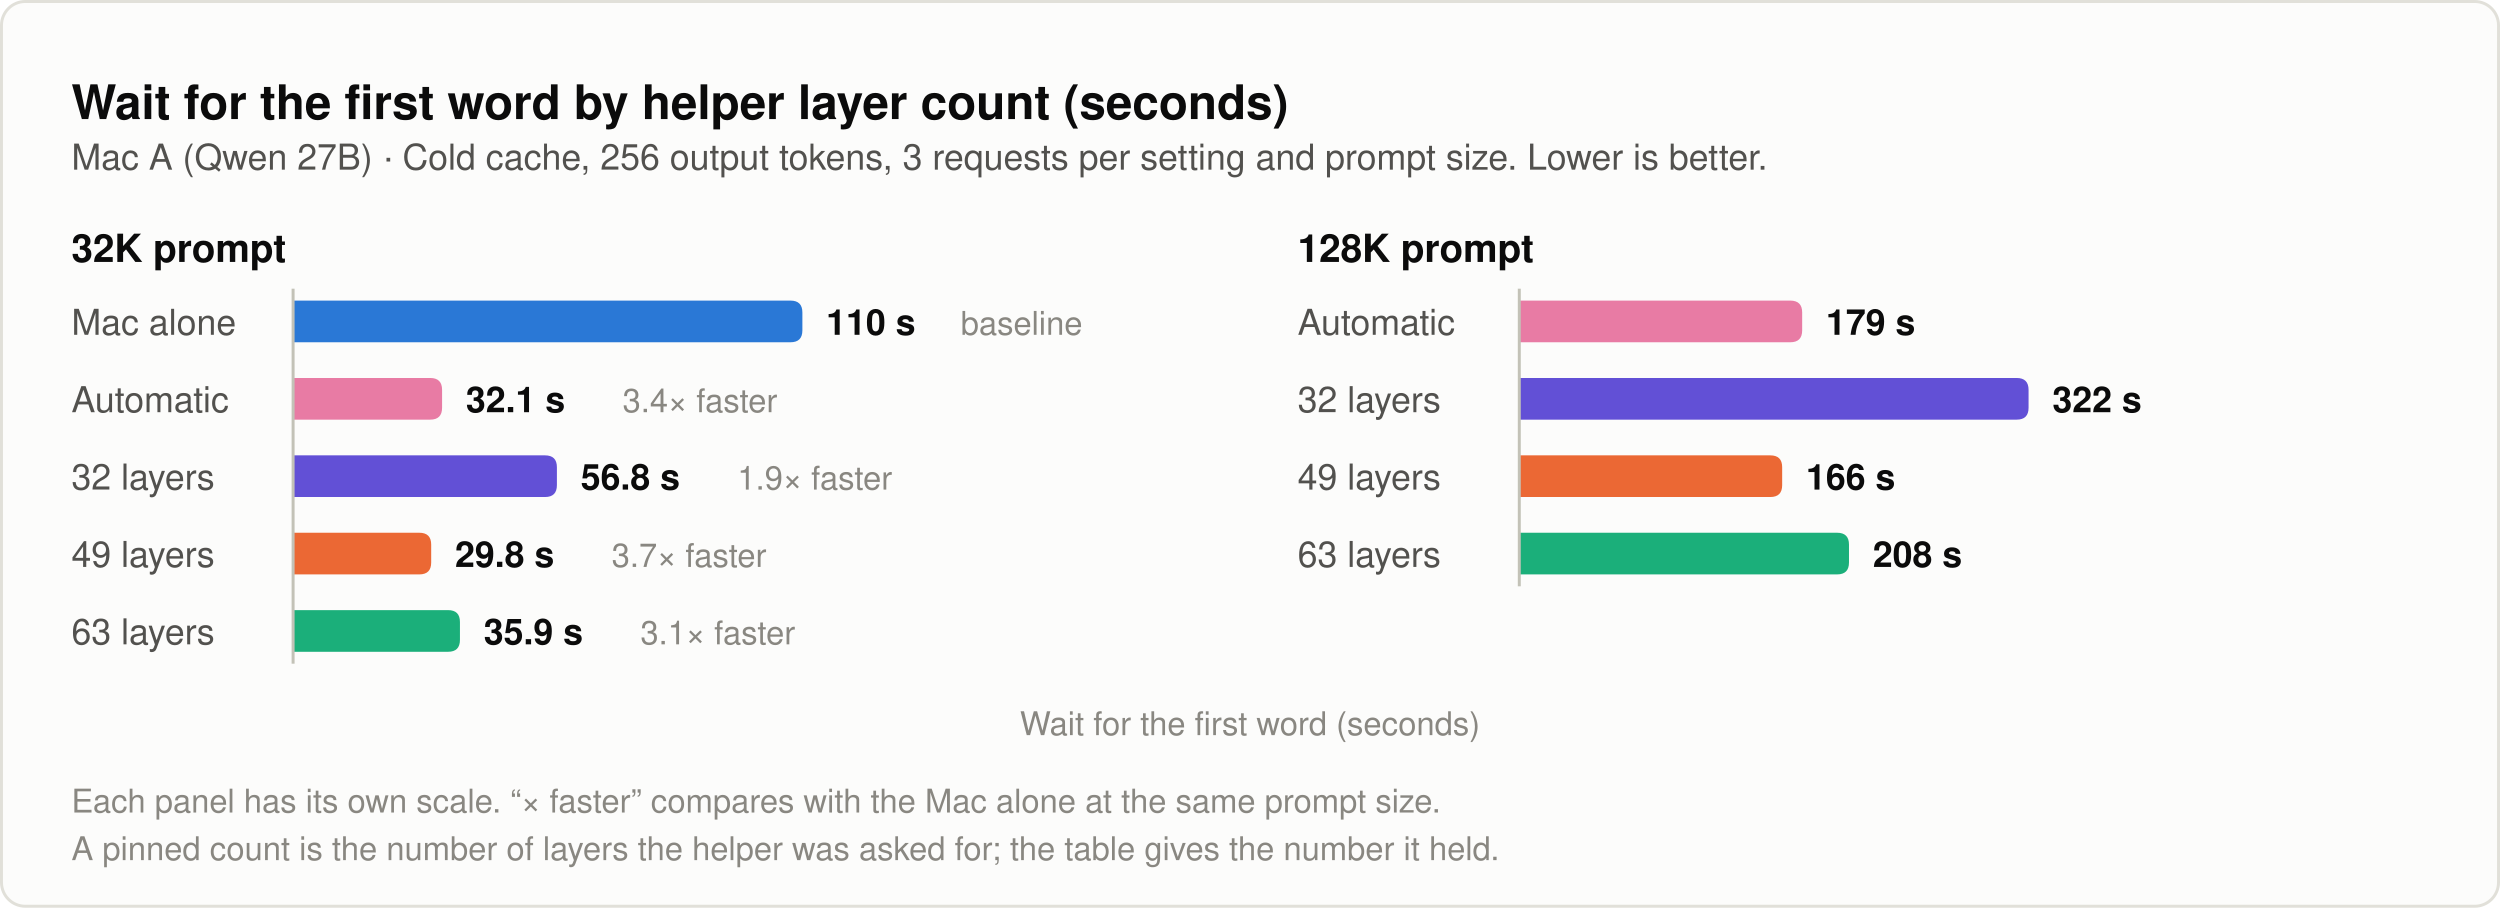
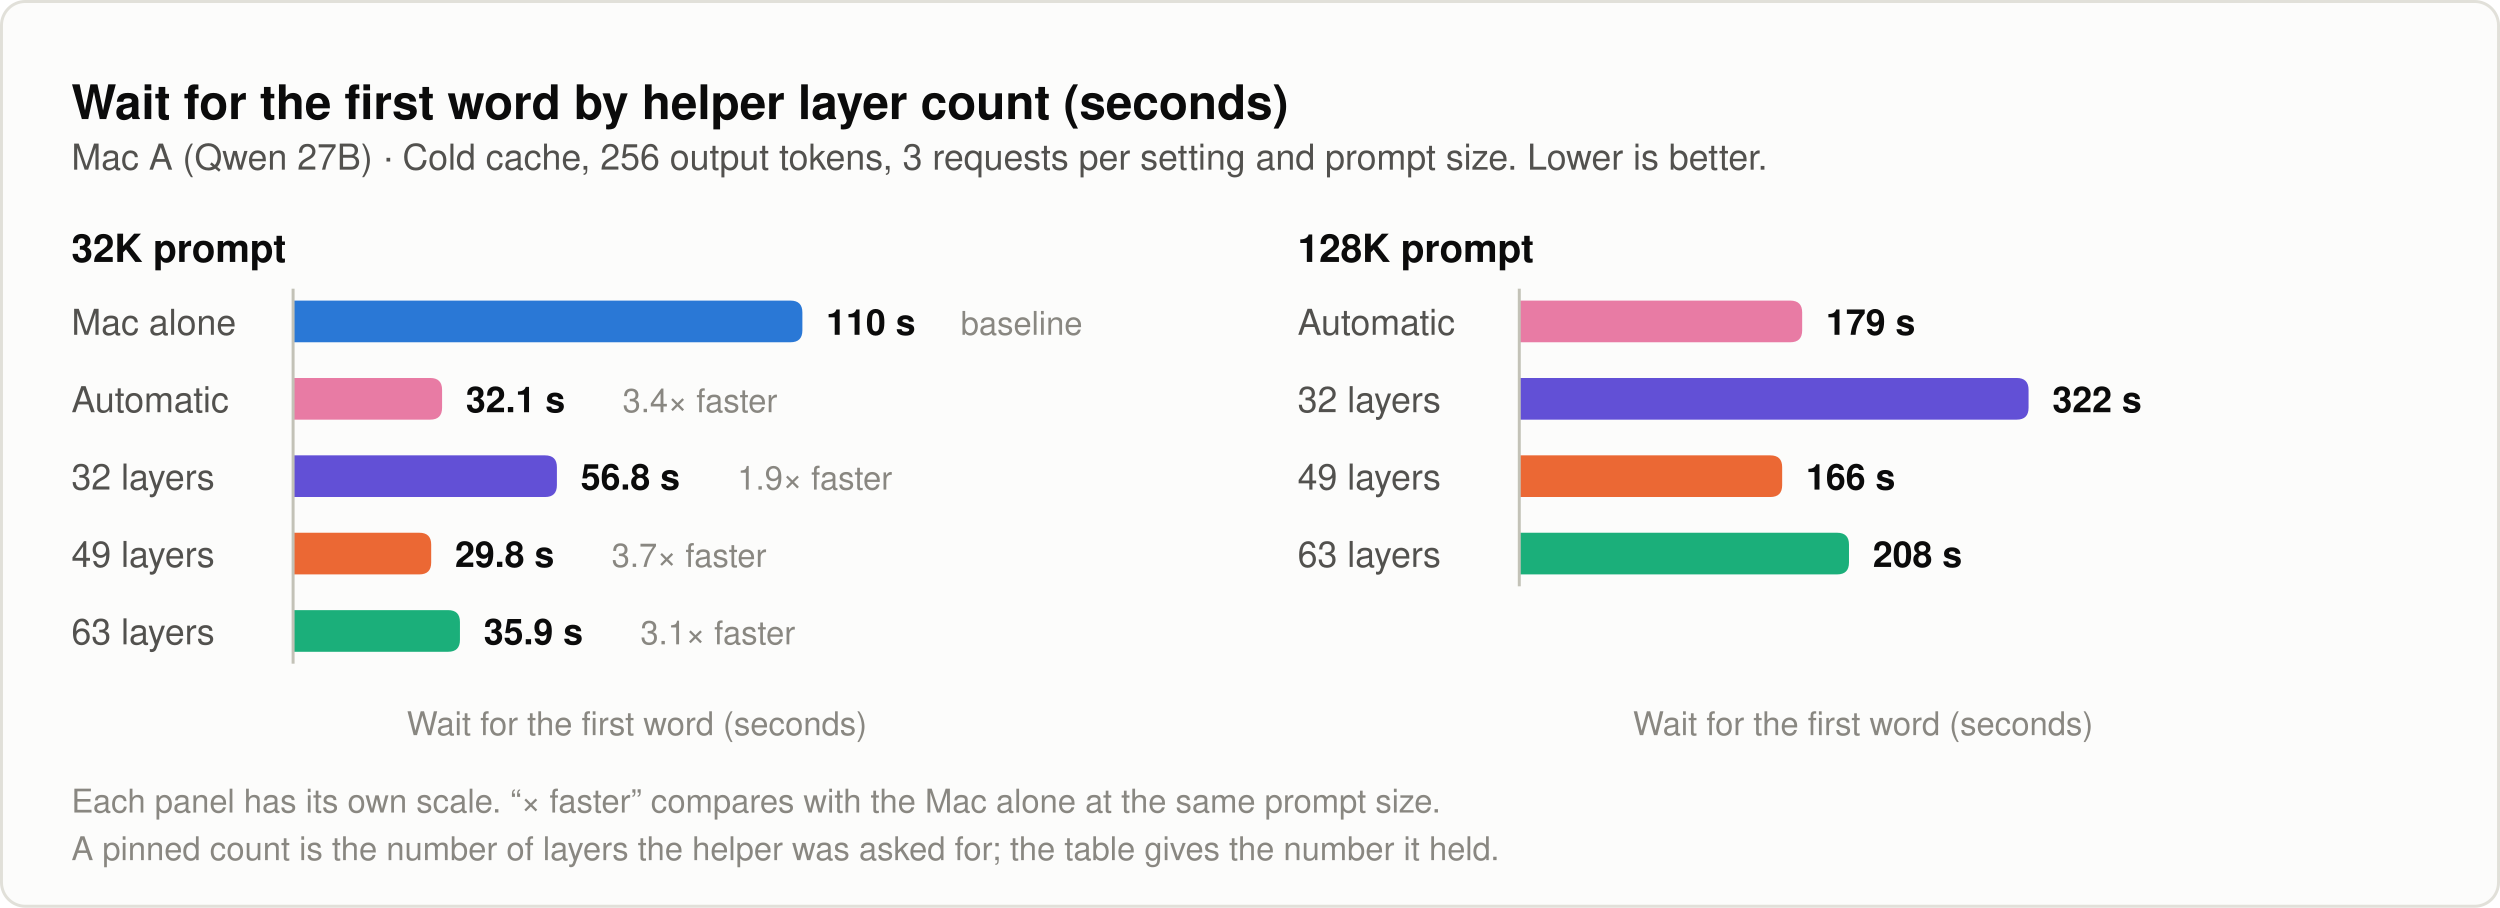
- <svg xmlns="http://www.w3.org/2000/svg" width="840" height="305" viewBox="0 0 840 305" role="img" aria-label="Wait for the first word by helper layer count (seconds) Mac A (Qwen 27B) · Cold cache, 256 output tokens, 3 requests per setting and prompt size. Lower is better." font-family="system-ui, -apple-system, 'Segoe UI', Helvetica, Arial, sans-serif">
+ <svg xmlns="http://www.w3.org/2000/svg" width="840" height="305" viewBox="0 0 840 305" role="img" aria-label="Wait for the first word by helper layer count (seconds) Mac A (Qwen 27B) · Cold cache, 256 output tokens, 3 requests per setting and prompt size. Lower is better." font-family="system-ui, -apple-system, 'Segoe UI', Helvetica, Arial, sans-serif" data-x-scale="linear" data-y-scale="linear">
  <rect x="0.5" y="0.5" width="839" height="304" fill="#fcfcfb" rx="8" stroke="#e1e0d9" stroke-width="1" />
  <text x="24" y="40" font-size="16" fill="#0b0b0b" font-weight="600">Wait for the first word by helper layer count (seconds)</text>
  <text x="24" y="57" font-size="12" fill="#52514e">Mac A (Qwen 27B) · Cold cache, 256 output tokens, 3 requests per setting and prompt size. Lower is better.</text>
  <text x="24" y="88" font-size="13" fill="#0b0b0b" font-weight="600">32K prompt</text>
  <text x="24" y="112.5" font-size="12" fill="#52514e">Mac alone</text>
  <path d="M98.48,101 H265.6 Q269.6,101 269.6,105 V111 Q269.6,115 265.6,115 H98.48 Z" fill="#2a78d6" />
  <text x="277.6" y="112.5" font-size="12" fill="#0b0b0b" font-weight="600">110 s</text>
  <text x="322.8" y="112.5" font-size="11" fill="#898781">baseline</text>
  <text x="24" y="138.5" font-size="12" fill="#52514e">Automatic</text>
  <path d="M98.48,127 H144.54 Q148.54,127 148.54,131 V137 Q148.54,141 144.54,141 H98.48 Z" fill="#e87ba4" />
  <text x="156.54" y="138.5" font-size="12" fill="#0b0b0b" font-weight="600">32.1 s</text>
  <text x="209.18" y="138.5" font-size="11" fill="#898781">3.4× faster</text>
  <text x="24" y="164.5" font-size="12" fill="#52514e">32 layers</text>
  <path d="M98.48,153 H183.12 Q187.12,153 187.12,157 V163 Q187.12,167 183.12,167 H98.48 Z" fill="#6250d6" />
  <text x="195.12" y="164.5" font-size="12" fill="#0b0b0b" font-weight="600">56.8 s</text>
  <text x="247.76" y="164.5" font-size="11" fill="#898781">1.9× faster</text>
  <text x="24" y="190.5" font-size="12" fill="#52514e">49 layers</text>
  <path d="M98.48,179 H140.88 Q144.88,179 144.88,183 V189 Q144.88,193 140.88,193 H98.48 Z" fill="#eb6834" />
  <text x="152.88" y="190.5" font-size="12" fill="#0b0b0b" font-weight="600">29.8 s</text>
  <text x="205.52" y="190.5" font-size="11" fill="#898781">3.7× faster</text>
  <text x="24" y="216.5" font-size="12" fill="#52514e">63 layers</text>
  <path d="M98.48,205 H150.54 Q154.54,205 154.54,209 V215 Q154.54,219 150.54,219 H98.48 Z" fill="#1baf7a" />
  <text x="162.54" y="216.5" font-size="12" fill="#0b0b0b" font-weight="600">35.9 s</text>
  <text x="215.18" y="216.5" font-size="11" fill="#898781">3.1× faster</text>
  <line x1="98.48" y1="97" x2="98.48" y2="223" stroke="#c3c2b7" stroke-width="1" />
  <text x="436" y="88" font-size="13" fill="#0b0b0b" font-weight="600">128K prompt</text>
  <text x="436" y="112.5" font-size="12" fill="#52514e">Automatic</text>
  <path d="M510.48,101 H601.53 Q605.53,101 605.53,105 V111 Q605.53,115 601.53,115 H510.48 Z" fill="#e87ba4" />
  <text x="613.53" y="112.5" font-size="12" fill="#0b0b0b" font-weight="600">179 s</text>
  <text x="436" y="138.5" font-size="12" fill="#52514e">32 layers</text>
  <path d="M510.48,127 H677.6 Q681.6,127 681.6,131 V137 Q681.6,141 677.6,141 H510.48 Z" fill="#6250d6" />
  <text x="689.6" y="138.5" font-size="12" fill="#0b0b0b" font-weight="600">322 s</text>
  <text x="436" y="164.5" font-size="12" fill="#52514e">49 layers</text>
  <path d="M510.48,153 H594.81 Q598.81,153 598.81,157 V163 Q598.81,167 594.81,167 H510.48 Z" fill="#eb6834" />
  <text x="606.81" y="164.5" font-size="12" fill="#0b0b0b" font-weight="600">166 s</text>
  <text x="436" y="190.5" font-size="12" fill="#52514e">63 layers</text>
  <path d="M510.48,179 H617.26 Q621.26,179 621.26,183 V189 Q621.26,193 617.26,193 H510.48 Z" fill="#1baf7a" />
  <text x="629.26" y="190.5" font-size="12" fill="#0b0b0b" font-weight="600">208 s</text>
  <line x1="510.48" y1="97" x2="510.48" y2="197" stroke="#c3c2b7" stroke-width="1" />
-   <text x="420" y="247" font-size="11" fill="#898781" text-anchor="middle">Wait for the first word (seconds)</text>
+   <text x="214" y="247" font-size="11" fill="#898781" text-anchor="middle">Wait for the first word (seconds)</text>
+   <text x="626" y="247" font-size="11" fill="#898781" text-anchor="middle">Wait for the first word (seconds)</text>
  <text x="24" y="273" font-size="11" fill="#898781">Each panel has its own scale. “× faster” compares with the Mac alone at the same prompt size.</text>
  <text x="24" y="289" font-size="11" fill="#898781">A pinned count is the number of layers the helper was asked for; the table gives the number it held.</text>
</svg>
